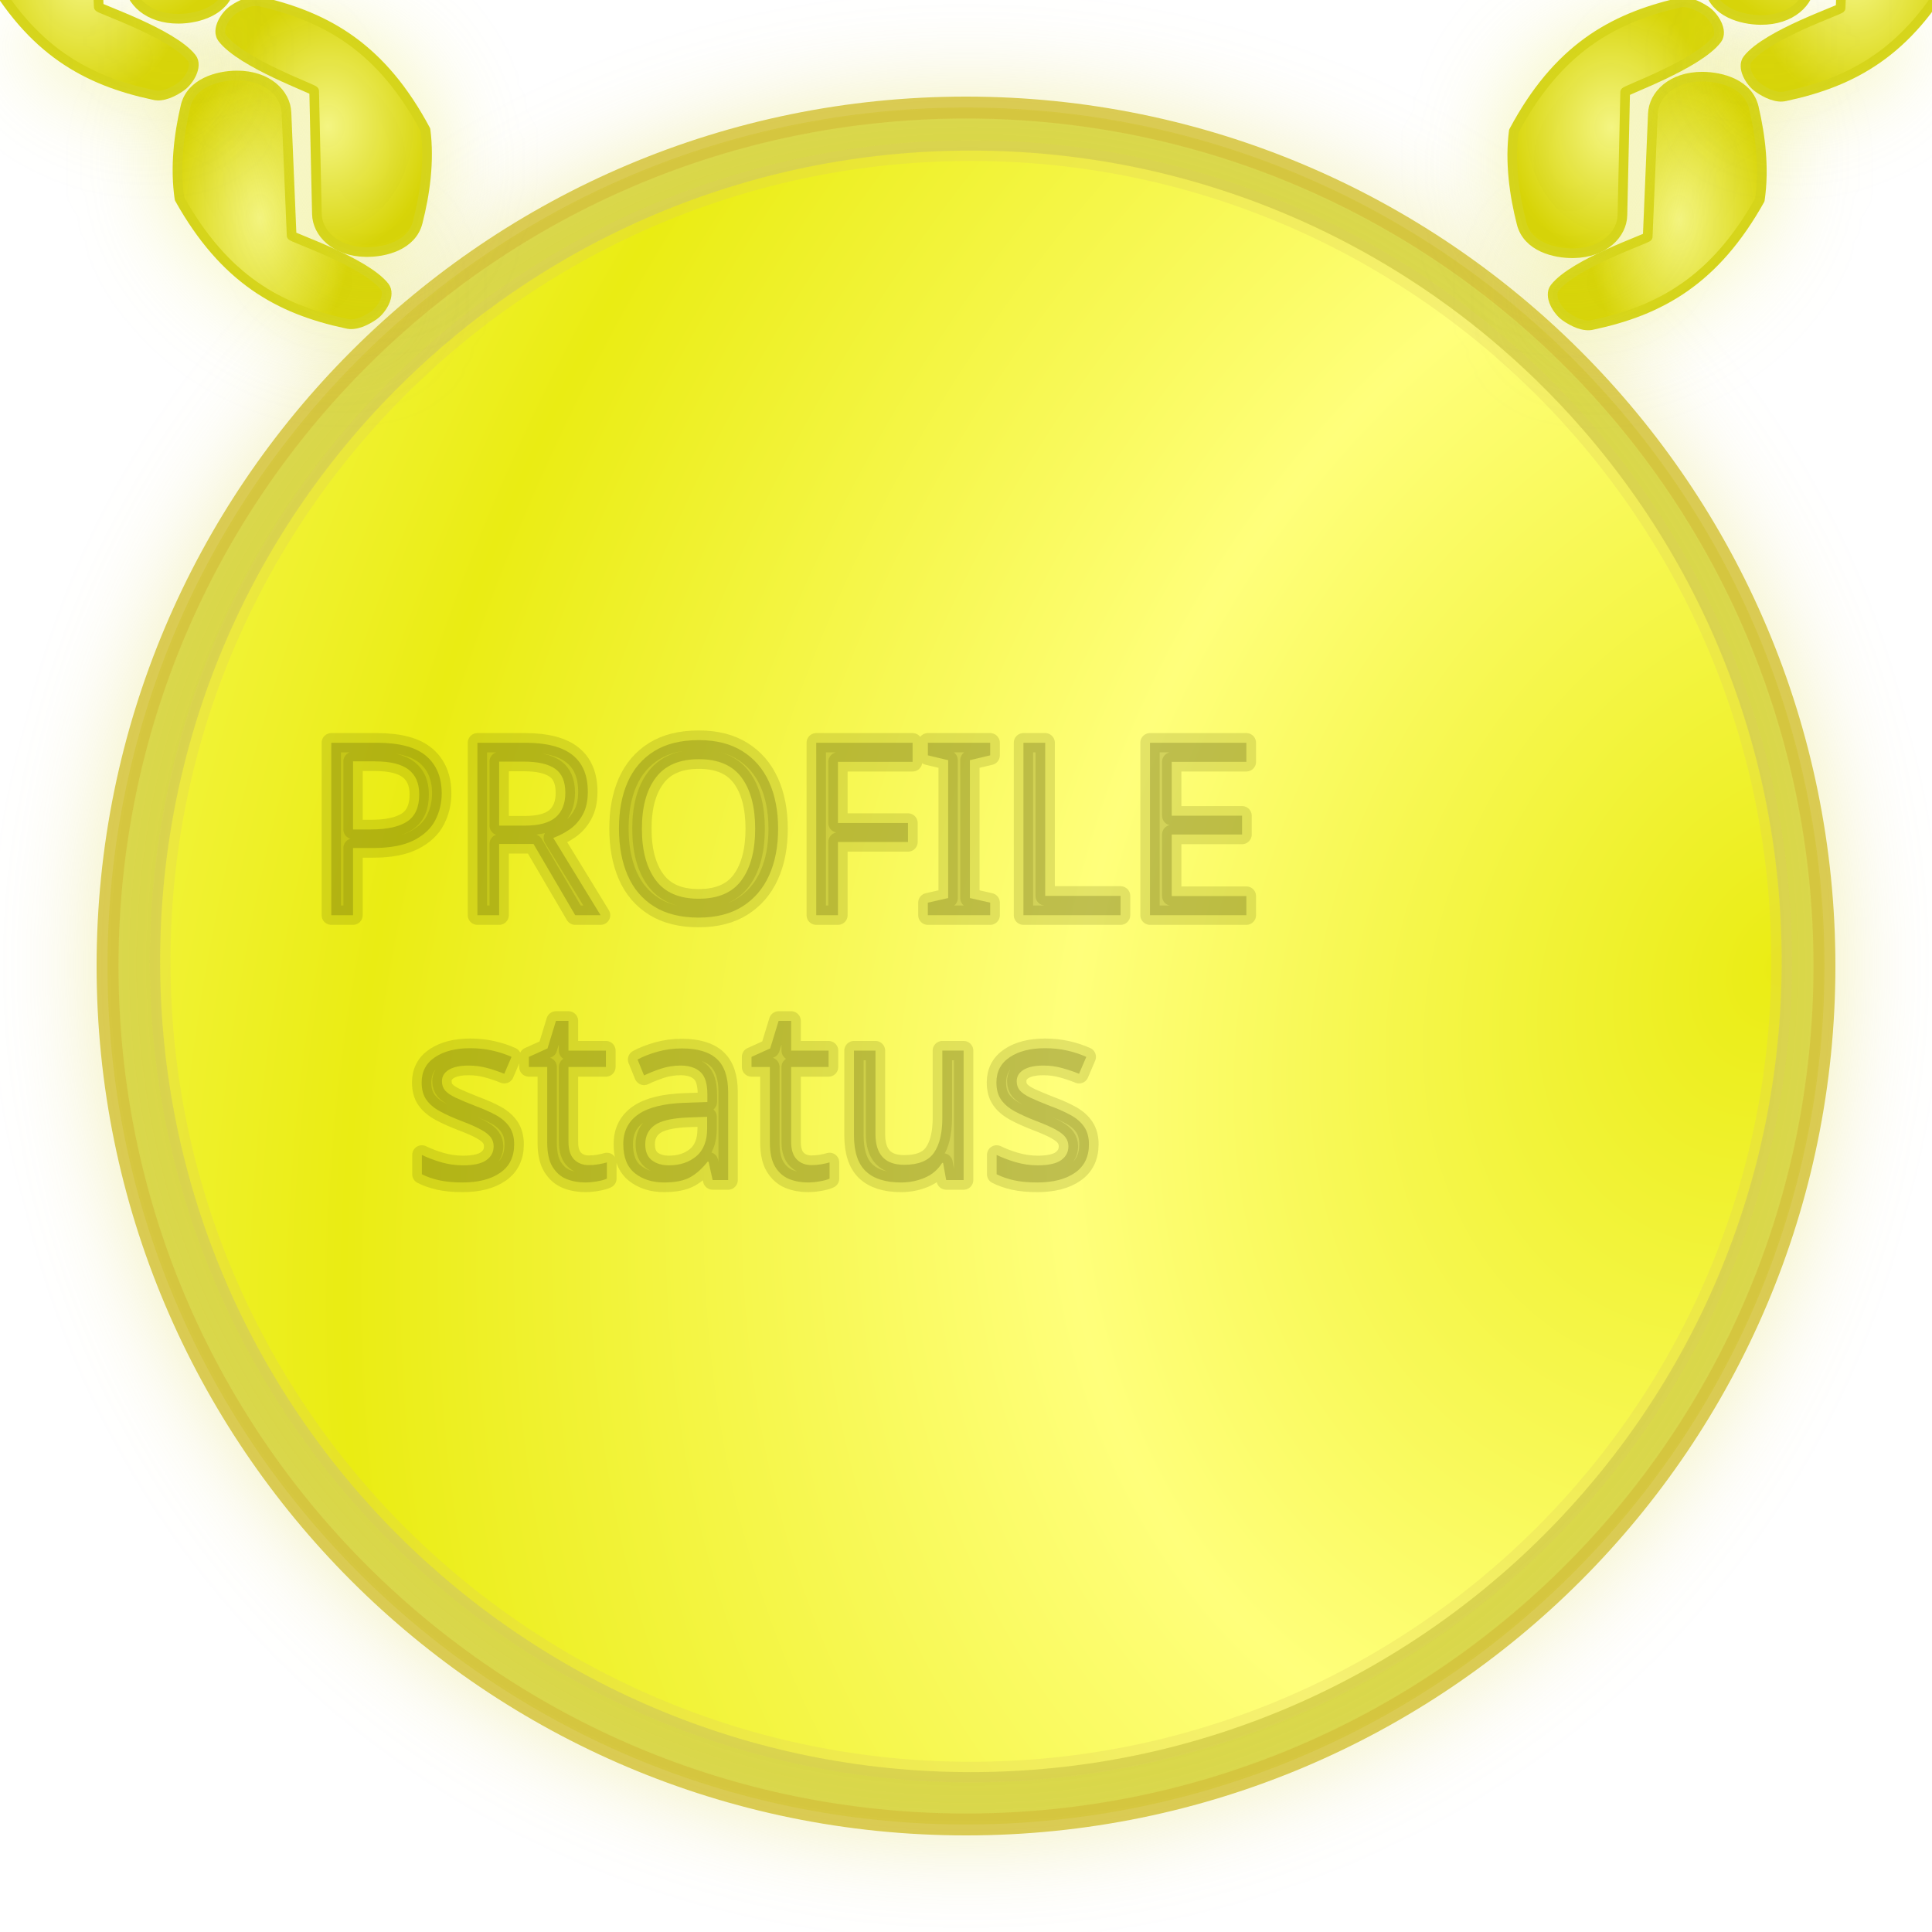
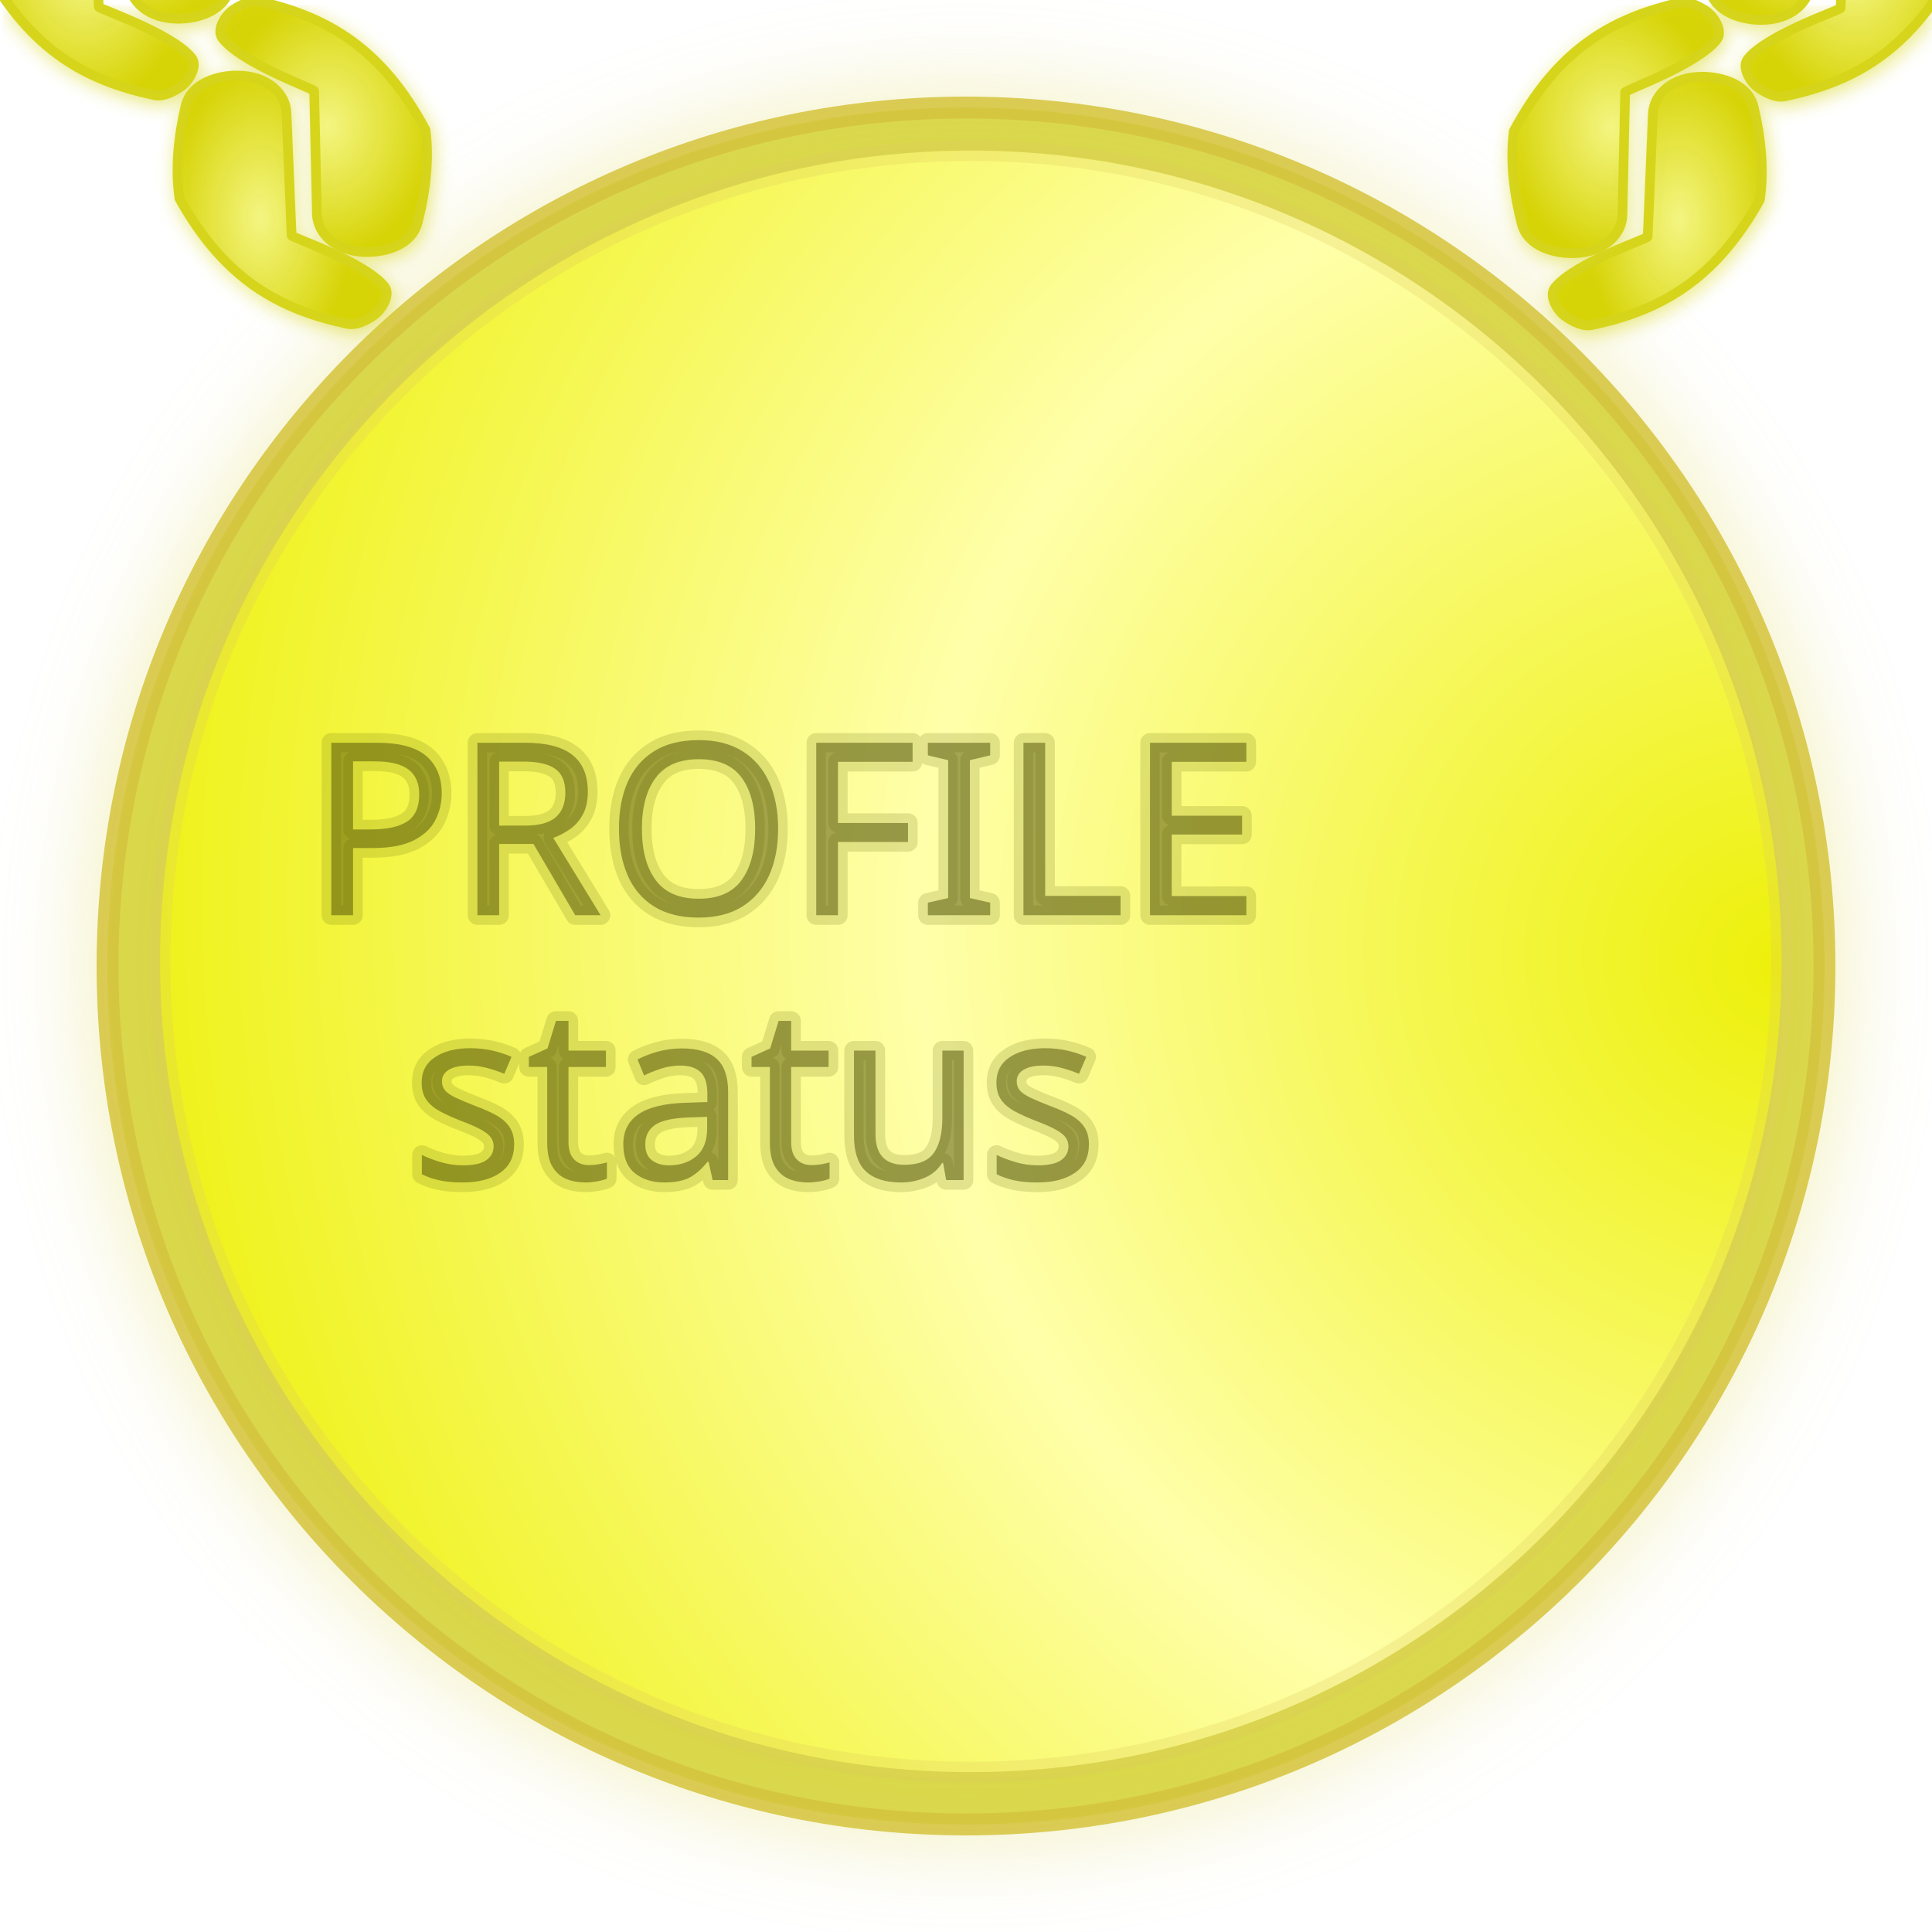
<svg xmlns="http://www.w3.org/2000/svg" xmlns:xlink="http://www.w3.org/1999/xlink" viewBox="0 0 400 400">
  <defs>
-     <linearGradient id="d">
+     <linearGradient id="b">
      <stop offset="0" stop-color="#f4f582" />
      <stop offset="1" stop-color="#d7d406" stop-opacity=".988" />
    </linearGradient>
-     <linearGradient id="c">
-       <stop offset="0" stop-color="#e7e912" />
-       <stop offset="1" stop-color="#e7e912" stop-opacity="0" />
+     <linearGradient id="a">
+       <stop offset="0" stop-color="#edf009" />
+       <stop offset="1" stop-color="#ffffaa" />
    </linearGradient>
-     <linearGradient id="b">
-       <stop offset="0" stop-color="#eaec13" />
-       <stop offset="1" stop-color="#ffff14" />
-     </linearGradient>
-     <linearGradient id="a">
-       <stop offset="0" stop-color="#eaec13" />
-       <stop offset="1" stop-color="#ffff7b" />
-     </linearGradient>
-     <radialGradient id="f" cx="369.181" cy="199.822" r="170" xlink:href="#a" fx="369.181" fy="199.822" gradientUnits="userSpaceOnUse" gradientTransform="matrix(0.4945311,-0.9258589,0.7237686,0.3865892,41.98418,464.3826)" spreadMethod="reflect" />
-     <radialGradient id="i" cx="35.371" cy="49.512" r="21.678" xlink:href="#d" fx="35.371" fy="49.512" gradientTransform="matrix(-0.9998095,-0.0195162,0.02421871,-1.240717,102.0249,88.24513)" gradientUnits="userSpaceOnUse" />
-     <radialGradient id="k" cx="35.371" cy="49.512" r="21.678" xlink:href="#d" fx="35.371" fy="49.512" gradientTransform="matrix(1,0,0,1.240954,-17.88315,-67.25603)" gradientUnits="userSpaceOnUse" />
-     <radialGradient id="m" cx="35.371" cy="49.512" r="21.678" xlink:href="#d" fx="35.371" fy="49.512" gradientTransform="matrix(-0.9999836,0.00572512,-0.00710461,-1.240934,64.20434,39.2717)" gradientUnits="userSpaceOnUse" />
-     <radialGradient id="g" cx="85.829" cy="54.435" r="21.678" xlink:href="#d" gradientUnits="userSpaceOnUse" gradientTransform="matrix(0.8771798,-0.00498465,0.00815942,1.437873,-21.8318,-32.64982)" fx="85.829" fy="54.435" />
-     <radialGradient id="o" cx="85.829" cy="54.435" r="21.678" xlink:href="#d" gradientUnits="userSpaceOnUse" gradientTransform="matrix(-0.8771798,-0.00498465,-0.00815942,1.437873,423.349,-32.40479)" fx="85.829" fy="54.435" />
-     <radialGradient id="q" cx="35.371" cy="49.512" r="21.678" xlink:href="#d" fx="35.371" fy="49.512" gradientTransform="matrix(0.9998095,-0.0195162,-0.02421871,-1.240717,299.4923,88.49016)" gradientUnits="userSpaceOnUse" />
-     <radialGradient id="s" cx="35.371" cy="49.512" r="21.678" xlink:href="#d" fx="35.371" fy="49.512" gradientTransform="matrix(-1,0,0,1.240954,419.4003,-67.011)" gradientUnits="userSpaceOnUse" />
-     <radialGradient id="u" cx="35.371" cy="49.512" r="21.678" xlink:href="#d" fx="35.371" fy="49.512" gradientTransform="matrix(0.9999836,0.00572512,0.00710461,-1.240934,337.3128,39.51673)" gradientUnits="userSpaceOnUse" />
-     <filter id="e" width="1.148" height="1.148" x="-.074" y="-.074" color-interpolation-filters="sRGB">
+     <radialGradient id="d" cx="369.181" cy="199.822" r="170" xlink:href="#a" fx="369.181" fy="199.822" gradientUnits="userSpaceOnUse" gradientTransform="matrix(0.4406458,-0.9012841,0.9535113,0.4661819,15.96995,439.4057)" spreadMethod="reflect" />
+     <radialGradient id="g" cx="35.371" cy="49.512" r="21.678" xlink:href="#b" fx="35.371" fy="49.512" gradientTransform="matrix(-0.9998095,-0.0195162,0.02421871,-1.240717,102.0249,88.24513)" gradientUnits="userSpaceOnUse" />
+     <radialGradient id="i" cx="35.371" cy="49.512" r="21.678" xlink:href="#b" fx="35.371" fy="49.512" gradientTransform="matrix(1,0,0,1.240954,-17.88315,-67.25603)" gradientUnits="userSpaceOnUse" />
+     <radialGradient id="k" cx="35.371" cy="49.512" r="21.678" xlink:href="#b" fx="35.371" fy="49.512" gradientTransform="matrix(-0.9999836,0.00572512,-0.00710461,-1.240934,64.20434,39.2717)" gradientUnits="userSpaceOnUse" />
+     <radialGradient id="e" cx="85.829" cy="54.435" r="21.678" xlink:href="#b" gradientUnits="userSpaceOnUse" gradientTransform="matrix(0.8771798,-0.00498465,0.00815942,1.437873,-21.8318,-32.64982)" fx="85.829" fy="54.435" />
+     <radialGradient id="m" cx="85.829" cy="54.435" r="21.678" xlink:href="#b" gradientUnits="userSpaceOnUse" gradientTransform="matrix(-0.8771798,-0.00498465,-0.00815942,1.437873,423.349,-32.40479)" fx="85.829" fy="54.435" />
+     <radialGradient id="o" cx="35.371" cy="49.512" r="21.678" xlink:href="#b" fx="35.371" fy="49.512" gradientTransform="matrix(0.9998095,-0.0195162,-0.02421871,-1.240717,299.4923,88.49016)" gradientUnits="userSpaceOnUse" />
+     <radialGradient id="q" cx="35.371" cy="49.512" r="21.678" xlink:href="#b" fx="35.371" fy="49.512" gradientTransform="matrix(-1,0,0,1.240954,419.4003,-67.011)" gradientUnits="userSpaceOnUse" />
+     <radialGradient id="s" cx="35.371" cy="49.512" r="21.678" xlink:href="#b" fx="35.371" fy="49.512" gradientTransform="matrix(0.9999836,0.00572512,0.00710461,-1.240934,337.3128,39.51673)" gradientUnits="userSpaceOnUse" />
+     <filter id="c" width="1.148" height="1.148" x="-.074" y="-.074" color-interpolation-filters="sRGB">
      <feFlood flood-opacity=".4" flood-color="rgb(94,94,0)" result="flood" />
      <feComposite in="SourceGraphic" in2="flood" operator="in" result="composite1" />
      <feGaussianBlur in="composite1" stdDeviation="10" result="blur" />
      <feOffset result="offset" />
      <feComposite in="SourceGraphic" in2="offset" result="composite2" />
    </filter>
-     <filter id="h" width="2.154" height="1.971" x="-.577" y="-.485" color-interpolation-filters="sRGB">
-       <feFlood flood-opacity=".4" flood-color="rgb(94,94,0)" result="flood" />
+     <filter id="f" width="1.279" height="1.245" x="-.134" y="-.113" color-interpolation-filters="sRGB">
+       <feFlood flood-opacity=".576" flood-color="rgb(62,62,0)" result="flood" />
      <feComposite in="SourceGraphic" in2="flood" operator="in" result="composite1" />
-       <feGaussianBlur in="composite1" stdDeviation="10" result="blur" />
-       <feOffset result="offset" />
+       <feGaussianBlur in="composite1" stdDeviation="2" result="blur" />
+       <feOffset dx=".5" dy="1" result="offset" />
      <feComposite in="SourceGraphic" in2="offset" result="composite2" />
    </filter>
-     <filter id="j" width="2.168" height="1.963" x="-.584" y="-.481" color-interpolation-filters="sRGB">
-       <feFlood flood-opacity=".4" flood-color="rgb(94,94,0)" result="flood" />
+     <filter id="h" width="1.283" height="1.243" x="-.135" y="-.112" color-interpolation-filters="sRGB">
+       <feFlood flood-opacity=".576" flood-color="rgb(62,62,0)" result="flood" />
      <feComposite in="SourceGraphic" in2="flood" operator="in" result="composite1" />
-       <feGaussianBlur in="composite1" stdDeviation="10" result="blur" />
-       <feOffset result="offset" />
+       <feGaussianBlur in="composite1" stdDeviation="2" result="blur" />
+       <feOffset dx=".5" dy="1" result="offset" />
      <feComposite in="SourceGraphic" in2="offset" result="composite2" />
    </filter>
-     <filter id="l" width="2.154" height="1.971" x="-.577" y="-.485" color-interpolation-filters="sRGB">
-       <feFlood flood-opacity=".4" flood-color="rgb(94,94,0)" result="flood" />
+     <filter id="j" width="1.279" height="1.245" x="-.134" y="-.113" color-interpolation-filters="sRGB">
+       <feFlood flood-opacity=".576" flood-color="rgb(62,62,0)" result="flood" />
      <feComposite in="SourceGraphic" in2="flood" operator="in" result="composite1" />
-       <feGaussianBlur in="composite1" stdDeviation="10" result="blur" />
-       <feOffset result="offset" />
+       <feGaussianBlur in="composite1" stdDeviation="2" result="blur" />
+       <feOffset dx=".5" dy="1" result="offset" />
      <feComposite in="SourceGraphic" in2="offset" result="composite2" />
    </filter>
-     <filter id="n" width="2.15" height="1.974" x="-.575" y="-.487" color-interpolation-filters="sRGB">
-       <feFlood flood-opacity=".4" flood-color="rgb(94,94,0)" result="flood" />
+     <filter id="l" width="1.278" height="1.246" x="-.133" y="-.113" color-interpolation-filters="sRGB">
+       <feFlood flood-opacity=".576" flood-color="rgb(62,62,0)" result="flood" />
      <feComposite in="SourceGraphic" in2="flood" operator="in" result="composite1" />
-       <feGaussianBlur in="composite1" stdDeviation="10" result="blur" />
-       <feOffset result="offset" />
+       <feGaussianBlur in="composite1" stdDeviation="2" result="blur" />
+       <feOffset dx=".5" dy="1" result="offset" />
      <feComposite in="SourceGraphic" in2="offset" result="composite2" />
    </filter>
-     <filter id="p" width="2.154" height="1.971" x="-.577" y="-.485" color-interpolation-filters="sRGB">
-       <feFlood flood-opacity=".4" flood-color="rgb(94,94,0)" result="flood" />
+     <filter id="n" width="1.279" height="1.245" x="-.134" y="-.113" color-interpolation-filters="sRGB">
+       <feFlood flood-opacity=".576" flood-color="rgb(62,62,0)" result="flood" />
      <feComposite in="SourceGraphic" in2="flood" operator="in" result="composite1" />
-       <feGaussianBlur in="composite1" stdDeviation="10" result="blur" />
-       <feOffset result="offset" />
+       <feGaussianBlur in="composite1" stdDeviation="2" result="blur" />
+       <feOffset dx=".5" dy="1" result="offset" />
      <feComposite in="SourceGraphic" in2="offset" result="composite2" />
    </filter>
-     <filter id="r" width="2.168" height="1.963" x="-.584" y="-.481" color-interpolation-filters="sRGB">
-       <feFlood flood-opacity=".4" flood-color="rgb(94,94,0)" result="flood" />
+     <filter id="p" width="1.283" height="1.243" x="-.135" y="-.112" color-interpolation-filters="sRGB">
+       <feFlood flood-opacity=".576" flood-color="rgb(62,62,0)" result="flood" />
      <feComposite in="SourceGraphic" in2="flood" operator="in" result="composite1" />
-       <feGaussianBlur in="composite1" stdDeviation="10" result="blur" />
-       <feOffset result="offset" />
+       <feGaussianBlur in="composite1" stdDeviation="2" result="blur" />
+       <feOffset dx=".5" dy="1" result="offset" />
      <feComposite in="SourceGraphic" in2="offset" result="composite2" />
    </filter>
-     <filter id="t" width="2.154" height="1.971" x="-.577" y="-.485" color-interpolation-filters="sRGB">
-       <feFlood flood-opacity=".4" flood-color="rgb(94,94,0)" result="flood" />
+     <filter id="r" width="1.279" height="1.245" x="-.134" y="-.113" color-interpolation-filters="sRGB">
+       <feFlood flood-opacity=".576" flood-color="rgb(62,62,0)" result="flood" />
      <feComposite in="SourceGraphic" in2="flood" operator="in" result="composite1" />
-       <feGaussianBlur in="composite1" stdDeviation="10" result="blur" />
-       <feOffset result="offset" />
+       <feGaussianBlur in="composite1" stdDeviation="2" result="blur" />
+       <feOffset dx=".5" dy="1" result="offset" />
      <feComposite in="SourceGraphic" in2="offset" result="composite2" />
    </filter>
-     <filter id="v" width="2.15" height="1.974" x="-.575" y="-.487" color-interpolation-filters="sRGB">
-       <feFlood flood-opacity=".4" flood-color="rgb(94,94,0)" result="flood" />
+     <filter id="t" width="1.278" height="1.246" x="-.133" y="-.113" color-interpolation-filters="sRGB">
+       <feFlood flood-opacity=".576" flood-color="rgb(62,62,0)" result="flood" />
      <feComposite in="SourceGraphic" in2="flood" operator="in" result="composite1" />
-       <feGaussianBlur in="composite1" stdDeviation="10" result="blur" />
-       <feOffset result="offset" />
+       <feGaussianBlur in="composite1" stdDeviation="2" result="blur" />
+       <feOffset dx=".5" dy="1" result="offset" />
      <feComposite in="SourceGraphic" in2="offset" result="composite2" />
    </filter>
  </defs>
-   <g filter="url(#e)" stroke-linecap="square" stroke-linejoin="round">
+   <g filter="url(#c)" stroke-linecap="square" stroke-linejoin="round">
    <circle cx="200" cy="200" r="177.732" fill="#d3d02c" fill-opacity=".801" stroke="#d6c43e" stroke-opacity=".86" stroke-width="4.537" />
-     <circle cx="201.01" cy="199.039" r="167.858" fill="url(#f)" stroke="#ddcd5c" stroke-opacity=".271" stroke-width="4.285" />
-     <text x="63.75" y="189.481" fill="#4d4d05" fill-opacity=".244" stroke="#5f6008" stroke-opacity=".175" stroke-width="4" style="line-height:1.25;-inkscape-font-specification:'Emoji One'" font-size="50" font-family="'Emoji One'">
+     <ellipse cx="201.01" cy="199.039" fill="url(#d)" stroke="#ddcd5c" stroke-opacity=".271" stroke-width="4.285" rx="167.856" ry="167.858" />
+     <text x="63.75" y="189.481" fill="#4d4d05" fill-opacity=".511" stroke="#5f6008" stroke-opacity=".177" stroke-width="4" style="line-height:1.25;-inkscape-font-specification:'Emoji One'" font-size="50" font-family="'Emoji One'">
      <tspan x="63.75" y="189.481" style="-inkscape-font-specification:'Bungee Shade'" font-family="'Bungee Shade'">PROFILE</tspan>
    </text>
-     <text x="84.75" y="244.319" fill="#4d4d05" fill-opacity=".244" stroke="#5f6008" stroke-opacity=".175" stroke-width="4" style="line-height:1.25;-inkscape-font-specification:'Emoji One'" font-size="50" font-family="'Emoji One'">
+     <text x="84.75" y="244.319" fill="#4d4d05" fill-opacity=".511" stroke="#5f6008" stroke-opacity=".177" stroke-width="4" style="line-height:1.25;-inkscape-font-specification:'Emoji One'" font-size="50" font-family="'Emoji One'">
      <tspan x="84.75" y="244.319" style="-inkscape-font-specification:'Bungee Shade'" font-family="'Bungee Shade'">status</tspan>
    </text>
  </g>
-   <path fill="url(#g)" fill-rule="evenodd" stroke="#d5d41b" stroke-opacity=".988" stroke-width="2" d="M38.41 21.99c1.138-4.823 6.68-6.35 10.64-6.36 6.387-.018 10.1 3.803 10.26 7.655l1.068 25.488c-.232.297 15.188 5.427 19.233 10.56 1.317 1.67-.486 4.762-2.233 5.974-1.542 1.07-3.777 2.188-5.592 1.715C57.76 64.038 46.49 57.817 37.16 41.136c-.955-6.463-.15-13.202 1.25-19.146z" stroke-linecap="round" stroke-linejoin="round" filter="url(#h)" />
-   <path fill="url(#i)" fill-rule="evenodd" stroke="#d5d41b" stroke-opacity=".988" stroke-width="2" d="M86.484 46.03c-1.23 4.8-6.8 6.22-10.762 6.153-6.385-.108-10.023-4-10.11-7.855l-.568-25.504c.238-.293-15.08-5.722-19.023-10.934-1.282-1.695.58-4.75 2.35-5.928C49.935.922 52.19-.153 53.997.356c13.962 3.257 25.11 9.697 34.113 26.556.828 6.48-.11 13.203-1.626 19.118z" stroke-linecap="round" stroke-linejoin="round" filter="url(#j)" />
-   <path fill="url(#k)" fill-rule="evenodd" stroke="#d5d41b" stroke-opacity=".988" stroke-width="2" d="M-1.52-25.353c1.135-4.822 6.676-6.35 10.638-6.36 6.386-.018 10.1 3.803 10.26 7.655L20.446 1.43c-.232.297 15.19 5.427 19.234 10.56 1.314 1.67-.49 4.762-2.236 5.974-1.542 1.07-3.776 2.19-5.592 1.715C17.83 16.694 6.557 10.473-2.773-6.207c-.955-6.463-.15-13.203 1.252-19.147z" stroke-linecap="round" stroke-linejoin="round" filter="url(#l)" />
-   <path fill="url(#m)" fill-rule="evenodd" stroke="#d5d41b" stroke-opacity=".988" stroke-width="2" d="M47.603-2.537c-1.11 4.83-6.64 6.39-10.603 6.422-6.386.053-10.12-3.747-10.304-7.597l-1.213-25.482c.23-.298-15.22-5.34-19.293-10.45-1.325-1.662.46-4.764 2.2-5.986 1.536-1.078 3.764-2.21 5.582-1.748 14.04 2.905 25.347 9.06 34.773 25.688.992 6.457.224 13.2-1.142 19.153z" stroke-linecap="round" stroke-linejoin="round" filter="url(#n)" />
-   <path fill="url(#o)" fill-rule="evenodd" stroke="#d5d41b" stroke-opacity=".988" stroke-width="2" d="M363.106 22.235c-1.137-4.823-6.678-6.35-10.64-6.36-6.386-.018-10.1 3.803-10.26 7.655l-1.067 25.488c.23.297-15.19 5.427-19.234 10.56-1.316 1.67.488 4.762 2.234 5.974 1.542 1.07 3.777 2.188 5.593 1.715 14.023-2.984 25.294-9.205 34.625-25.886.954-6.46.148-13.2-1.252-19.145z" stroke-linecap="round" stroke-linejoin="round" filter="url(#p)" />
-   <path fill="url(#q)" fill-rule="evenodd" stroke="#d5d41b" stroke-opacity=".988" stroke-width="2" d="M315.033 46.275c1.23 4.8 6.8 6.22 10.762 6.153 6.385-.108 10.023-4 10.11-7.855l.568-25.504c-.238-.294 15.08-5.723 19.024-10.935 1.282-1.695-.58-4.75-2.35-5.928-1.563-1.04-3.82-2.115-5.626-1.606-13.96 3.258-25.11 9.698-34.112 26.557-.828 6.48.11 13.203 1.625 19.118z" stroke-linecap="round" stroke-linejoin="round" filter="url(#r)" />
-   <path fill="url(#s)" fill-rule="evenodd" stroke="#d5d41b" stroke-opacity=".988" stroke-width="2" d="M403.038-25.108c-1.136-4.822-6.677-6.35-10.64-6.36-6.385-.018-10.098 3.803-10.26 7.655l-1.066 25.488c.232.297-15.188 5.427-19.233 10.56-1.317 1.67.486 4.762 2.233 5.974 1.542 1.068 3.776 2.188 5.592 1.714C383.688 16.94 394.96 10.72 404.29-5.96c.955-6.464.15-13.204-1.252-19.148z" stroke-linecap="round" stroke-linejoin="round" filter="url(#t)" />
-   <path fill="url(#u)" fill-rule="evenodd" stroke="#d5d41b" stroke-opacity=".988" stroke-width="2" d="M353.914-2.292c1.11 4.83 6.64 6.39 10.603 6.422 6.386.053 10.12-3.747 10.304-7.597l1.214-25.482c-.23-.297 15.22-5.338 19.293-10.45 1.326-1.66-.46-4.763-2.2-5.985-1.535-1.078-3.764-2.21-5.582-1.747-14.04 2.904-25.347 9.06-34.773 25.687-.992 6.457-.224 13.2 1.142 19.153z" stroke-linecap="round" stroke-linejoin="round" filter="url(#v)" />
+   <path fill="url(#e)" fill-rule="evenodd" stroke="#d5d41b" stroke-opacity=".988" stroke-width="2" d="M38.41 21.99c1.138-4.823 6.68-6.35 10.64-6.36 6.387-.018 10.1 3.803 10.26 7.655l1.068 25.488c-.232.297 15.188 5.427 19.233 10.56 1.318 1.67-.485 4.762-2.232 5.974-1.542 1.07-3.777 2.188-5.592 1.715C57.76 64.038 46.49 57.817 37.16 41.136c-.955-6.463-.15-13.202 1.25-19.146z" stroke-linecap="round" stroke-linejoin="round" filter="url(#f)" />
+   <path fill="url(#g)" fill-rule="evenodd" stroke="#d5d41b" stroke-opacity=".988" stroke-width="2" d="M86.484 46.03c-1.23 4.8-6.8 6.22-10.762 6.153-6.385-.108-10.023-4-10.11-7.855l-.568-25.504c.238-.293-15.08-5.722-19.023-10.934-1.28-1.695.58-4.75 2.35-5.928C49.936.922 52.19-.153 53.998.356c13.962 3.257 25.11 9.697 34.113 26.556.828 6.48-.11 13.203-1.626 19.118z" stroke-linecap="round" stroke-linejoin="round" filter="url(#h)" />
+   <path fill="url(#i)" fill-rule="evenodd" stroke="#d5d41b" stroke-opacity=".988" stroke-width="2" d="M-1.52-25.353c1.135-4.822 6.676-6.35 10.638-6.36 6.386-.018 10.1 3.803 10.26 7.655L20.446 1.43c-.232.297 15.19 5.427 19.234 10.56 1.314 1.67-.49 4.762-2.236 5.974-1.542 1.07-3.776 2.19-5.592 1.715C17.83 16.693 6.557 10.472-2.773-6.208c-.955-6.463-.15-13.203 1.252-19.147z" stroke-linecap="round" stroke-linejoin="round" filter="url(#j)" />
+   <path fill="url(#k)" fill-rule="evenodd" stroke="#d5d41b" stroke-opacity=".988" stroke-width="2" d="M47.603-2.537c-1.11 4.83-6.64 6.39-10.603 6.422-6.386.053-10.12-3.747-10.304-7.597l-1.213-25.482c.23-.298-15.22-5.34-19.293-10.45-1.325-1.662.46-4.764 2.2-5.986 1.536-1.078 3.764-2.21 5.582-1.748 14.04 2.905 25.347 9.06 34.773 25.688.992 6.457.224 13.2-1.142 19.153z" stroke-linecap="round" stroke-linejoin="round" filter="url(#l)" />
+   <path fill="url(#m)" fill-rule="evenodd" stroke="#d5d41b" stroke-opacity=".988" stroke-width="2" d="M363.106 22.235c-1.137-4.823-6.678-6.35-10.64-6.36-6.386-.018-10.1 3.803-10.26 7.655l-1.067 25.488c.23.297-15.19 5.427-19.235 10.56-1.316 1.67.488 4.762 2.234 5.974 1.54 1.07 3.776 2.188 5.592 1.715 14.023-2.984 25.294-9.205 34.625-25.886.954-6.46.148-13.2-1.252-19.144z" stroke-linecap="round" stroke-linejoin="round" filter="url(#n)" />
+   <path fill="url(#o)" fill-rule="evenodd" stroke="#d5d41b" stroke-opacity=".988" stroke-width="2" d="M315.033 46.275c1.23 4.8 6.8 6.22 10.762 6.153 6.385-.108 10.023-4 10.11-7.855l.568-25.504c-.238-.295 15.08-5.724 19.024-10.936 1.282-1.695-.58-4.75-2.35-5.928-1.563-1.04-3.82-2.115-5.626-1.606-13.96 3.258-25.11 9.698-34.11 26.557-.83 6.48.11 13.203 1.624 19.118z" stroke-linecap="round" stroke-linejoin="round" filter="url(#p)" />
+   <path fill="url(#q)" fill-rule="evenodd" stroke="#d5d41b" stroke-opacity=".988" stroke-width="2" d="M403.038-25.108c-1.136-4.822-6.677-6.35-10.64-6.36-6.385-.018-10.098 3.803-10.26 7.655l-1.066 25.488c.232.297-15.188 5.427-19.233 10.56-1.318 1.67.485 4.762 2.232 5.974 1.542 1.067 3.776 2.187 5.592 1.713C383.688 16.94 394.96 10.72 404.29-5.96c.955-6.464.15-13.204-1.252-19.148z" stroke-linecap="round" stroke-linejoin="round" filter="url(#r)" />
+   <path fill="url(#s)" fill-rule="evenodd" stroke="#d5d41b" stroke-opacity=".988" stroke-width="2" d="M353.914-2.292c1.11 4.83 6.64 6.39 10.603 6.422 6.386.053 10.12-3.747 10.304-7.597l1.215-25.482c-.23-.296 15.22-5.337 19.293-10.45 1.326-1.66-.46-4.762-2.2-5.984-1.535-1.078-3.764-2.21-5.582-1.747-14.04 2.903-25.347 9.06-34.773 25.686-.992 6.457-.224 13.2 1.142 19.153z" stroke-linecap="round" stroke-linejoin="round" filter="url(#t)" />
</svg>
